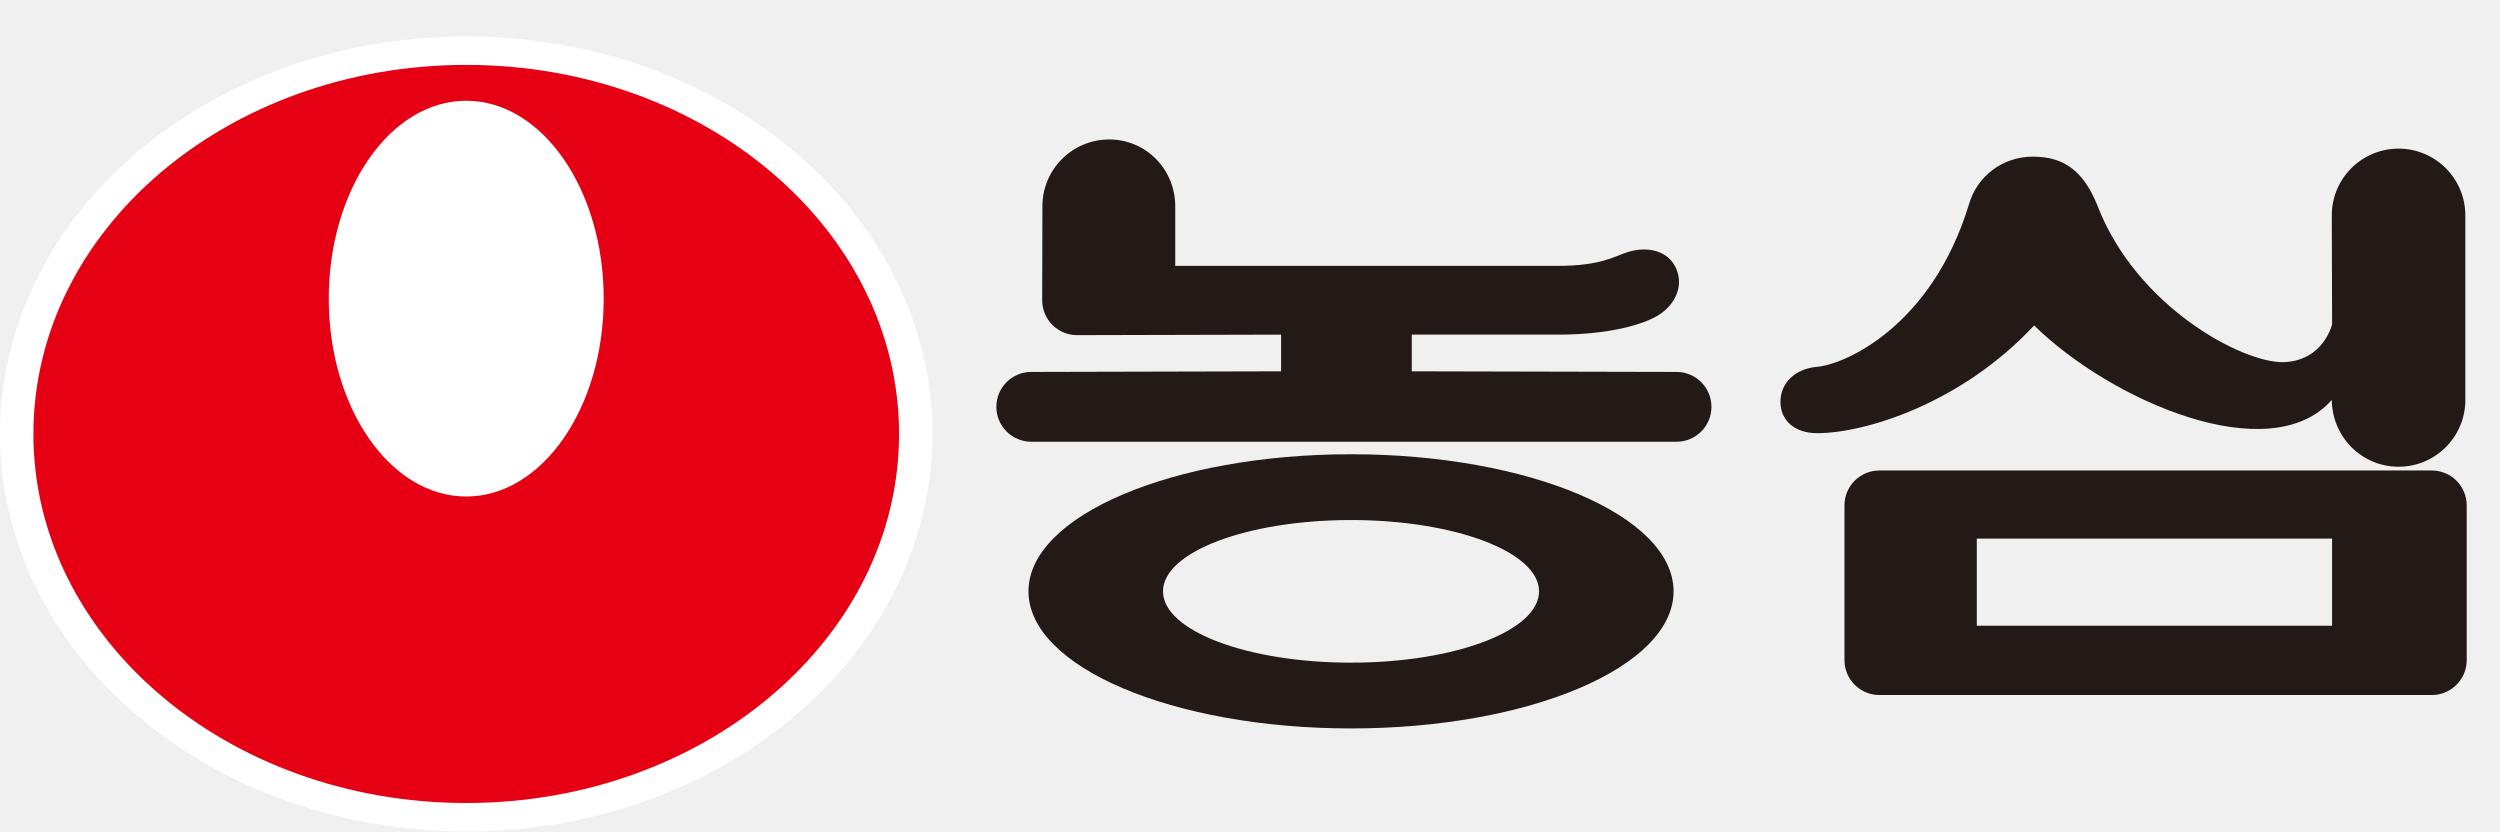
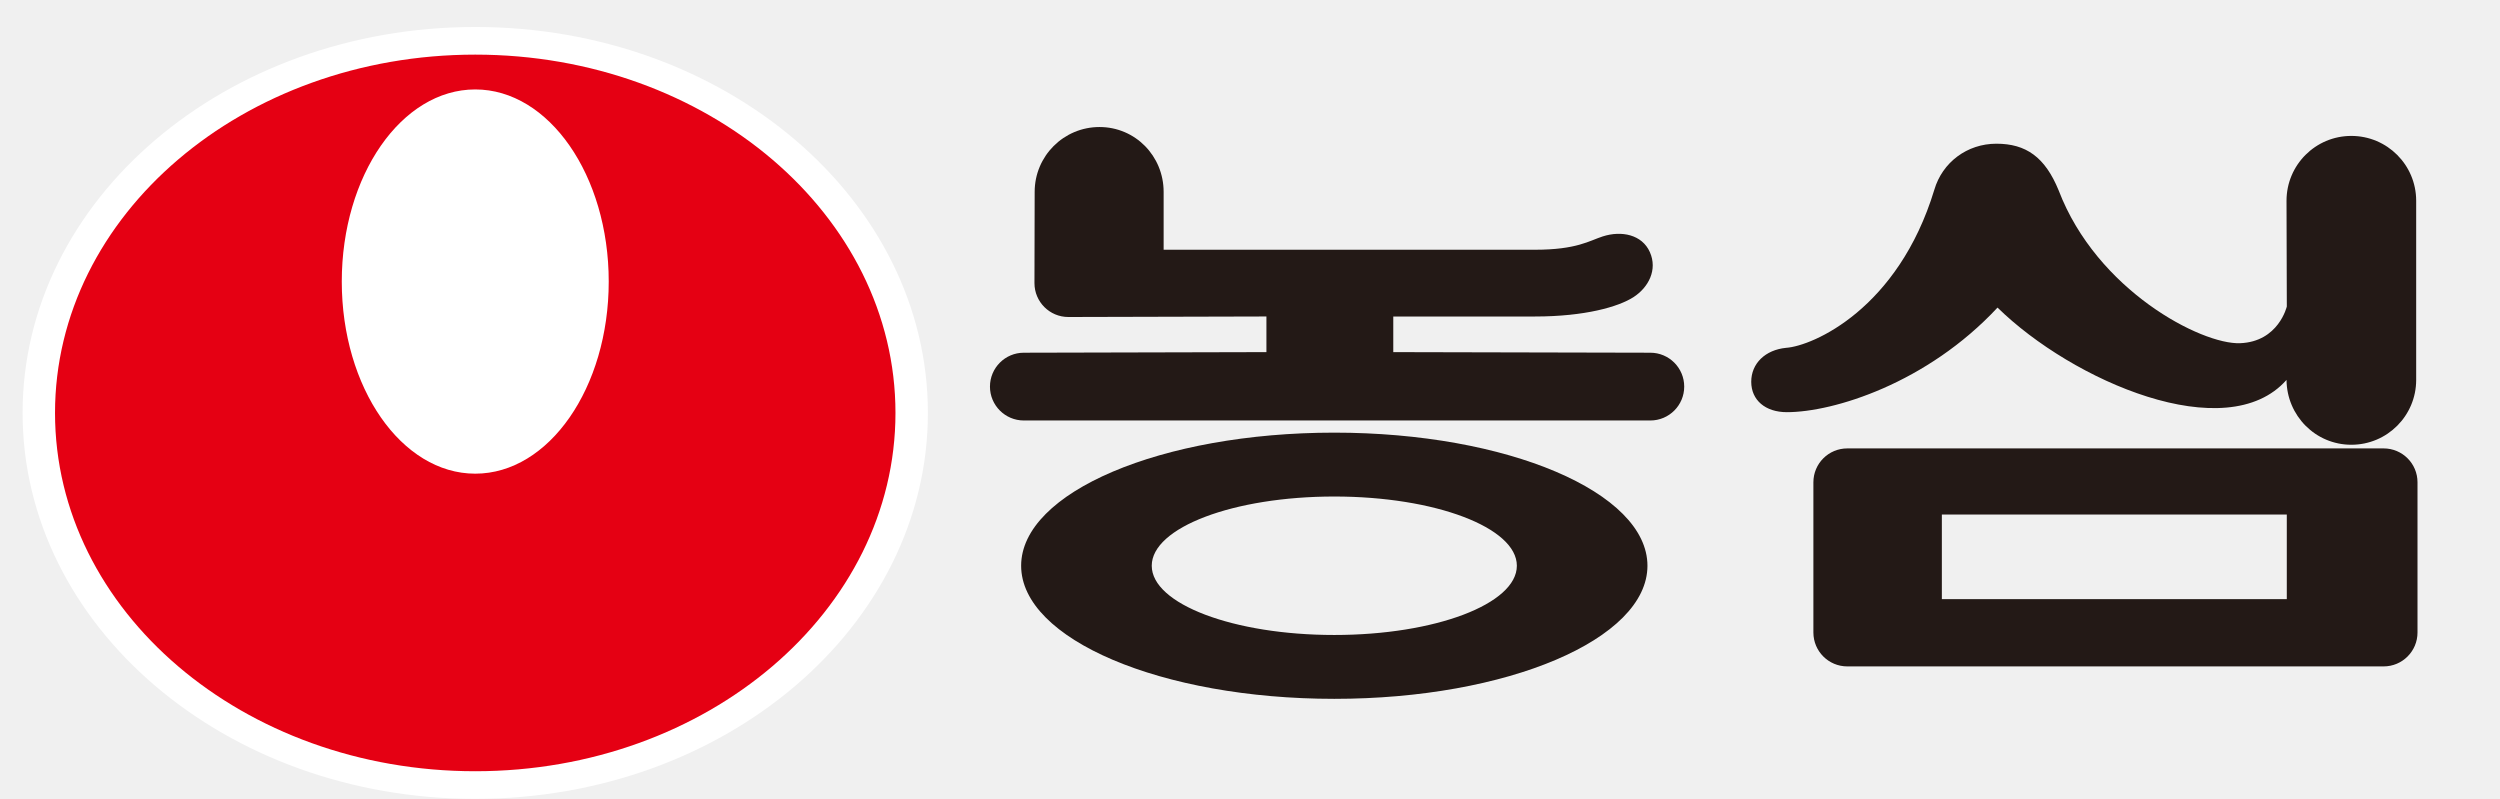
- <svg xmlns="http://www.w3.org/2000/svg" version="1.1" id="Layer_1" x="0px" y="0px" width="129.614px" height="43.108px" viewBox="0 0 129.614 43.108" enable-background="new 0 0 129.614 43.108" xml:space="preserve">
-   <path fill="#231916" d="M120.893,20.735c0.016,1.912,1.549,3.463,3.461,3.463c1.914,0,3.463-1.55,3.463-3.463v-9.566  c0-1.913-1.549-3.463-3.463-3.463c-1.912,0-3.461,1.55-3.461,3.463l0.016,5.645c0,0-0.436,1.881-2.495,1.961  c-2.062,0.079-7.646-2.813-9.688-8.158c-0.73-1.786-1.748-2.495-3.326-2.495c-1.562,0-2.883,0.995-3.313,2.456  c-1.935,6.374-6.489,8.345-7.916,8.444c-1.11,0.109-1.862,0.833-1.862,1.812c0,0.98,0.752,1.624,1.902,1.624  c2.495,0,7.487-1.544,11.25-5.585C109.46,20.795,117.689,24.36,120.893,20.735" />
-   <path fill="#231916" d="M55.843,17.376c-1,0-1.81-0.81-1.81-1.81l0.011-4.872c0-1.912,1.55-3.463,3.463-3.463  c1.912,0,3.424,1.551,3.424,3.463v3.09H80.77c2.229,0,2.908-0.488,3.615-0.713c0.989-0.317,2.092-0.103,2.512,0.84  c0.42,0.943-0.072,1.885-0.875,2.404c-0.805,0.519-2.607,1.034-5.252,1.034h-7.575v1.902l13.726,0.032c1,0,1.81,0.81,1.81,1.81  c0,0.999-0.81,1.809-1.81,1.809H53.466c-0.999,0-1.809-0.81-1.809-1.809c0-1,0.81-1.81,1.809-1.81l12.954-0.032v-1.902  L55.843,17.376z" />
-   <path fill="#231916" d="M53.322,30.659c0-3.925,7.487-7.108,16.723-7.108c9.234,0,16.722,3.183,16.722,7.108  s-7.487,7.107-16.722,7.107C60.81,37.767,53.322,34.584,53.322,30.659 M70.045,34.356c5.383,0,9.748-1.655,9.748-3.697  s-4.365-3.697-9.748-3.697c-5.384,0-9.749,1.655-9.749,3.697S64.661,34.356,70.045,34.356" />
-   <path fill="#231916" d="M95.628,26.202c0-1,0.81-1.809,1.81-1.809h28.641c0.999,0,1.809,0.809,1.809,1.809v8.022  c0,0.999-0.81,1.81-1.809,1.81H97.438c-1,0-1.81-0.811-1.81-1.81V26.202z M102.488,32.442h18.42v-4.517h-18.42V32.442z" />
-   <path fill="#FFFFFF" d="M24.171,43.108c13.35,0,24.171-9.229,24.171-20.609c0-11.383-10.821-20.61-24.171-20.61  C10.822,1.889,0,11.116,0,22.499C0,33.88,10.822,43.108,24.171,43.108" />
-   <path fill="#E50013" d="M1.731,22.499c0-10.568,10.047-19.134,22.44-19.134c12.394,0,22.44,8.566,22.44,19.134  c0,10.566-10.046,19.133-22.44,19.133C11.778,41.632,1.731,33.065,1.731,22.499 M24.171,25.742c3.937,0,7.128-4.593,7.128-10.259  c0-5.665-3.191-10.259-7.128-10.259s-7.127,4.594-7.127,10.259C17.044,21.149,20.234,25.742,24.171,25.742" />
+ <svg xmlns="http://www.w3.org/2000/svg" version="1.1" id="Layer_1" x="0px" y="0px" width="133.5px" height="42.66px" viewBox="0 0 133.5 42.66" enable-background="new 0 0 133.5 42.66" xml:space="preserve">
+   <path fill="#231916" d="M122.1,20.287c0.016,1.912,1.549,3.463,3.461,3.463c1.914,0,3.463-1.55,3.463-3.463v-9.566  c0-1.913-1.549-3.463-3.463-3.463c-1.912,0-3.461,1.55-3.461,3.463l0.016,5.645c0,0-0.436,1.881-2.495,1.961  c-2.062,0.079-7.646-2.813-9.688-8.158c-0.73-1.786-1.748-2.495-3.326-2.495c-1.562,0-2.883,0.995-3.313,2.456  c-1.935,6.374-6.489,8.345-7.916,8.444c-1.11,0.109-1.862,0.833-1.862,1.812c0,0.98,0.752,1.624,1.902,1.624  c2.495,0,7.487-1.544,11.25-5.585C110.667,20.347,118.896,23.912,122.1,20.287" />
+   <path fill="#231916" d="M57.05,16.928c-1,0-1.81-0.81-1.81-1.81l0.011-4.872c0-1.912,1.55-3.463,3.463-3.463  c1.912,0,3.424,1.551,3.424,3.463v3.09h19.838c2.229,0,2.908-0.488,3.615-0.713c0.989-0.317,2.092-0.103,2.512,0.84  c0.42,0.943-0.072,1.885-0.875,2.404c-0.805,0.519-2.607,1.034-5.252,1.034h-7.575v1.902l13.726,0.032c1,0,1.81,0.81,1.81,1.81  c0,0.999-0.81,1.809-1.81,1.809H54.673c-0.999,0-1.809-0.81-1.809-1.809c0-1,0.81-1.81,1.809-1.81l12.954-0.032V16.9L57.05,16.928z" />
+   <path fill="#231916" d="M54.529,30.211c0-3.925,7.487-7.108,16.723-7.108c9.234,0,16.722,3.183,16.722,7.108  s-7.487,7.107-16.722,7.107C62.017,37.318,54.529,34.136,54.529,30.211 M71.252,33.908c5.383,0,9.748-1.655,9.748-3.697  s-4.365-3.697-9.748-3.697c-5.385,0-9.749,1.655-9.749,3.697S65.867,33.908,71.252,33.908" />
+   <path fill="#231916" d="M96.835,25.754c0-1,0.81-1.809,1.81-1.809h28.641c0.999,0,1.809,0.809,1.809,1.809v8.022  c0,0.999-0.81,1.81-1.809,1.81H98.645c-1,0-1.81-0.811-1.81-1.81V25.754z M103.695,31.994h18.42v-4.517h-18.42V31.994z" />
+   <path fill="#FFFFFF" d="M25.378,42.66c13.35,0,24.171-9.229,24.171-20.609c0-11.383-10.821-20.61-24.171-20.61  c-13.349,0-24.171,9.227-24.171,20.61C1.207,33.432,12.029,42.66,25.378,42.66" />
+   <path fill="#E50013" d="M2.938,22.051c0-10.568,10.047-19.134,22.44-19.134c12.394,0,22.44,8.566,22.44,19.134  c0,10.566-10.046,19.133-22.44,19.133C12.985,41.184,2.938,32.617,2.938,22.051 M25.378,25.294c3.937,0,7.128-4.593,7.128-10.259  c0-5.665-3.191-10.259-7.128-10.259s-7.127,4.594-7.127,10.259C18.251,20.701,21.441,25.294,25.378,25.294" />
</svg>
